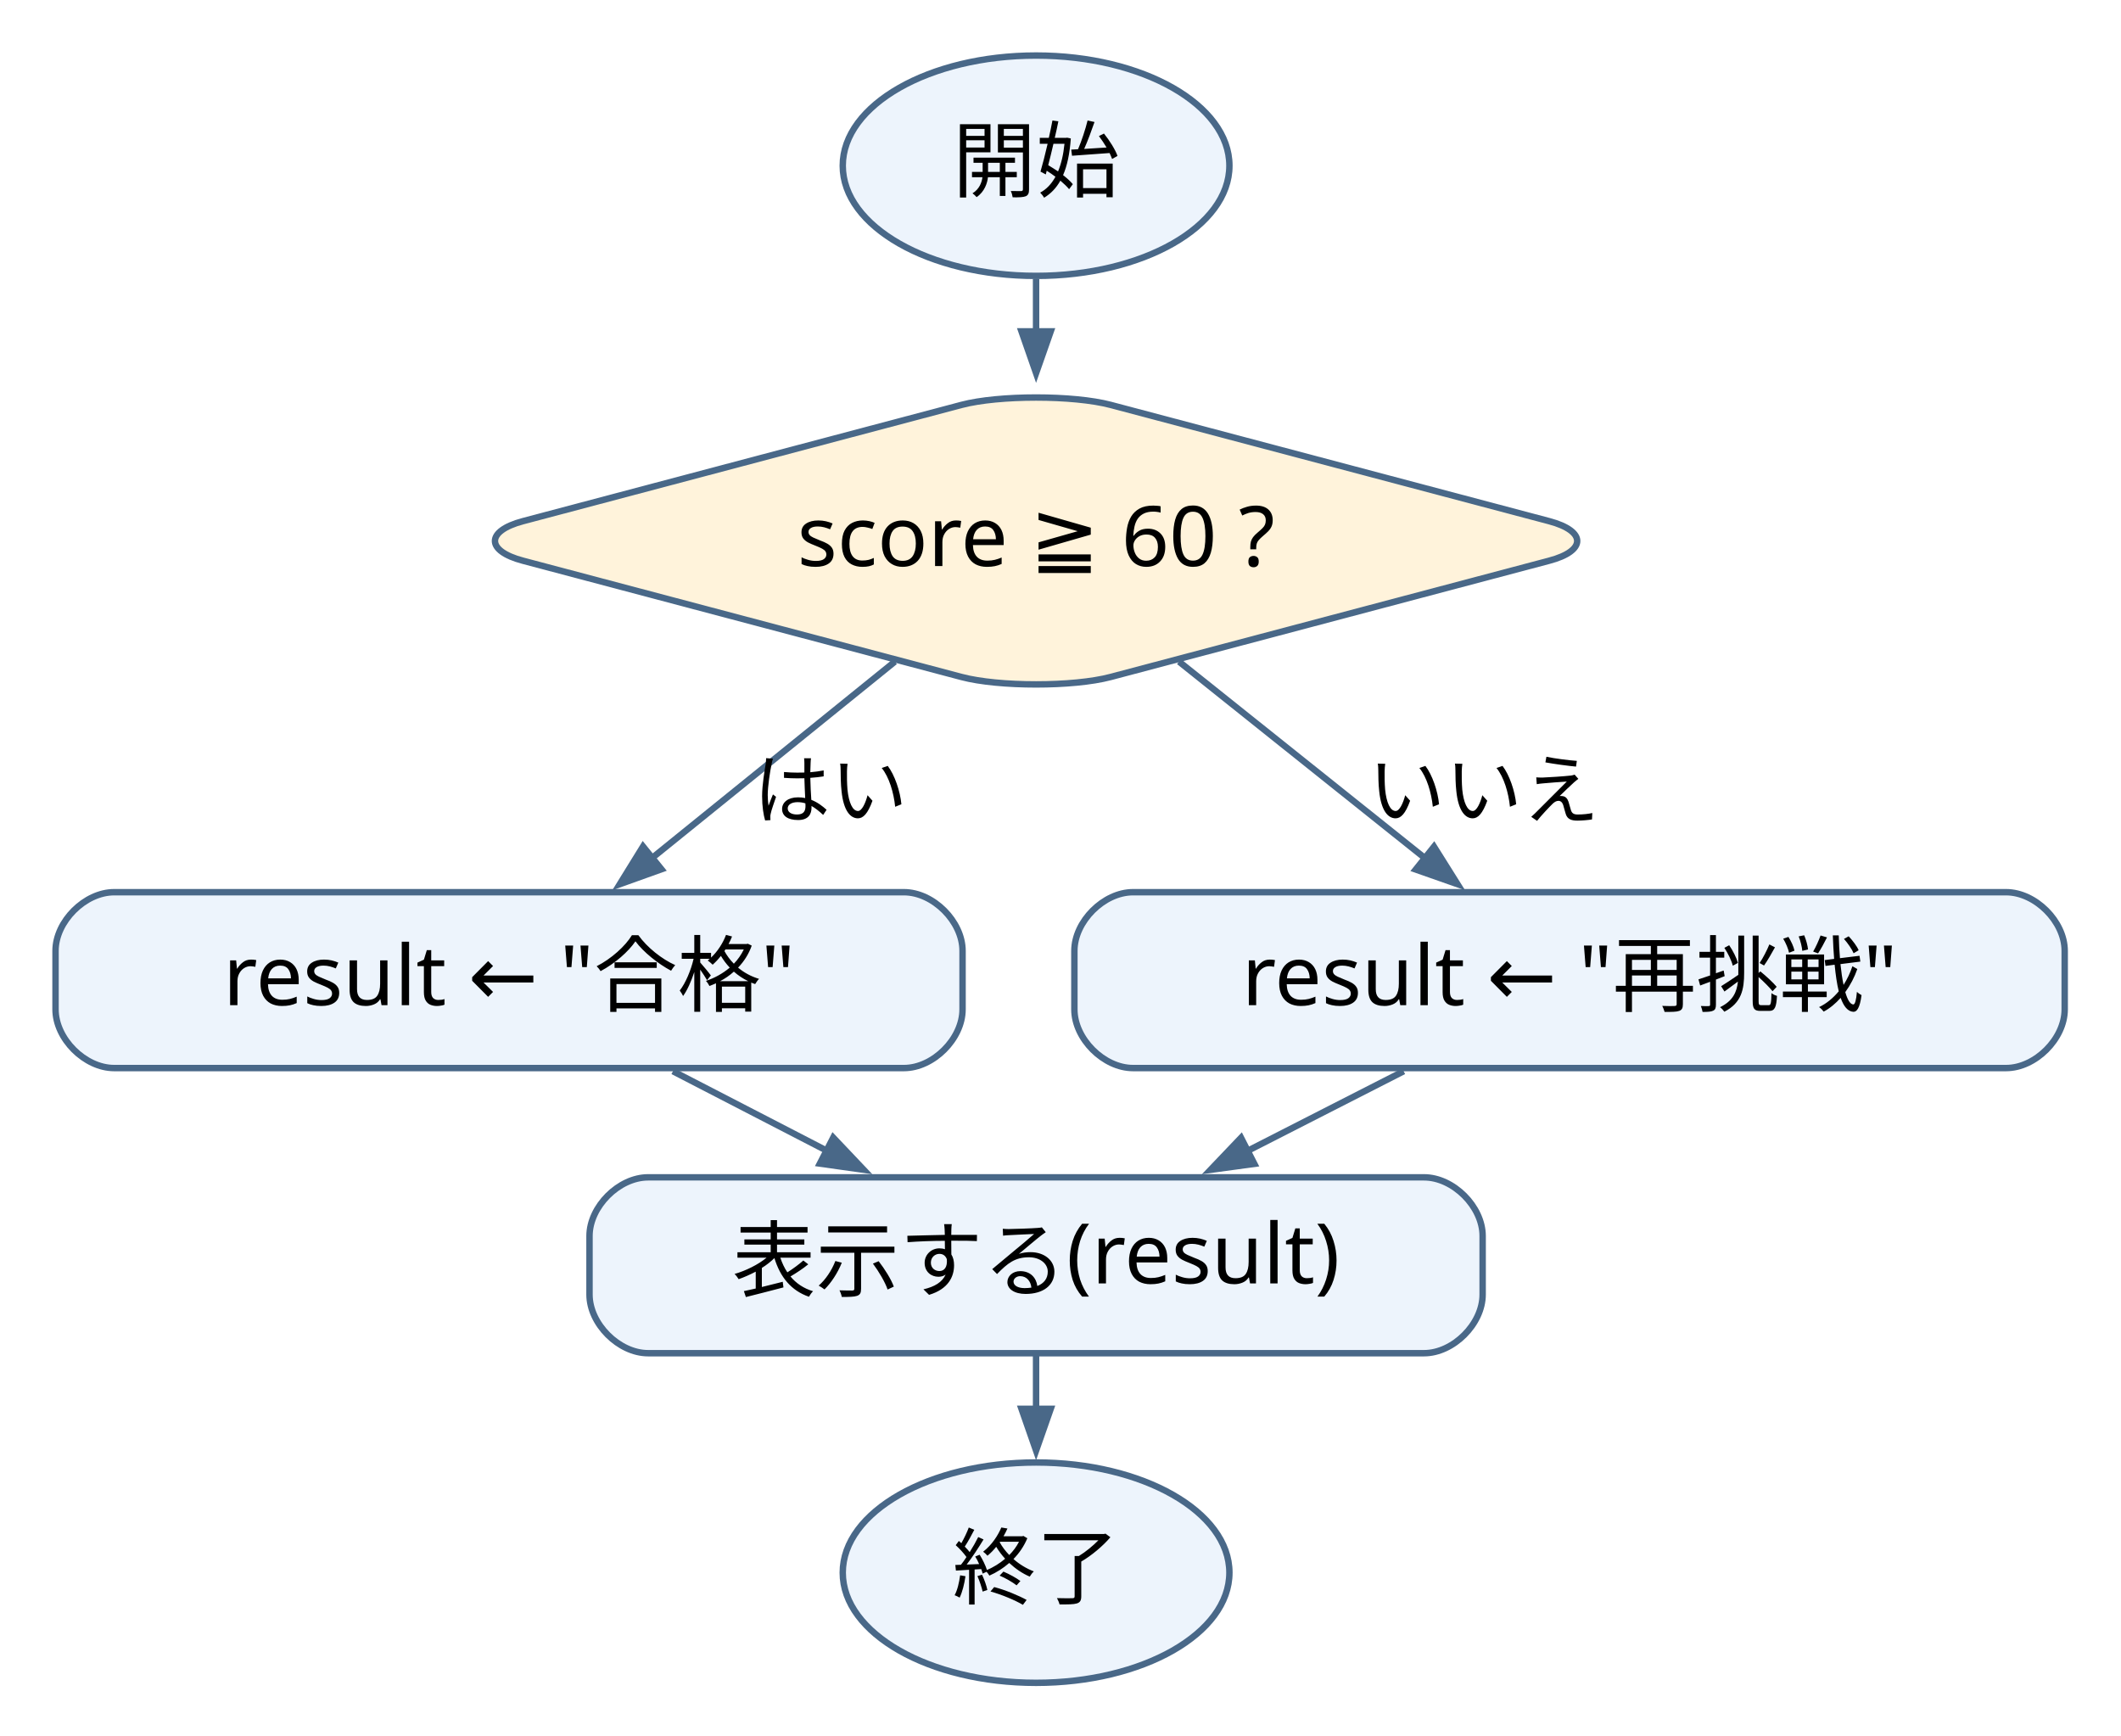
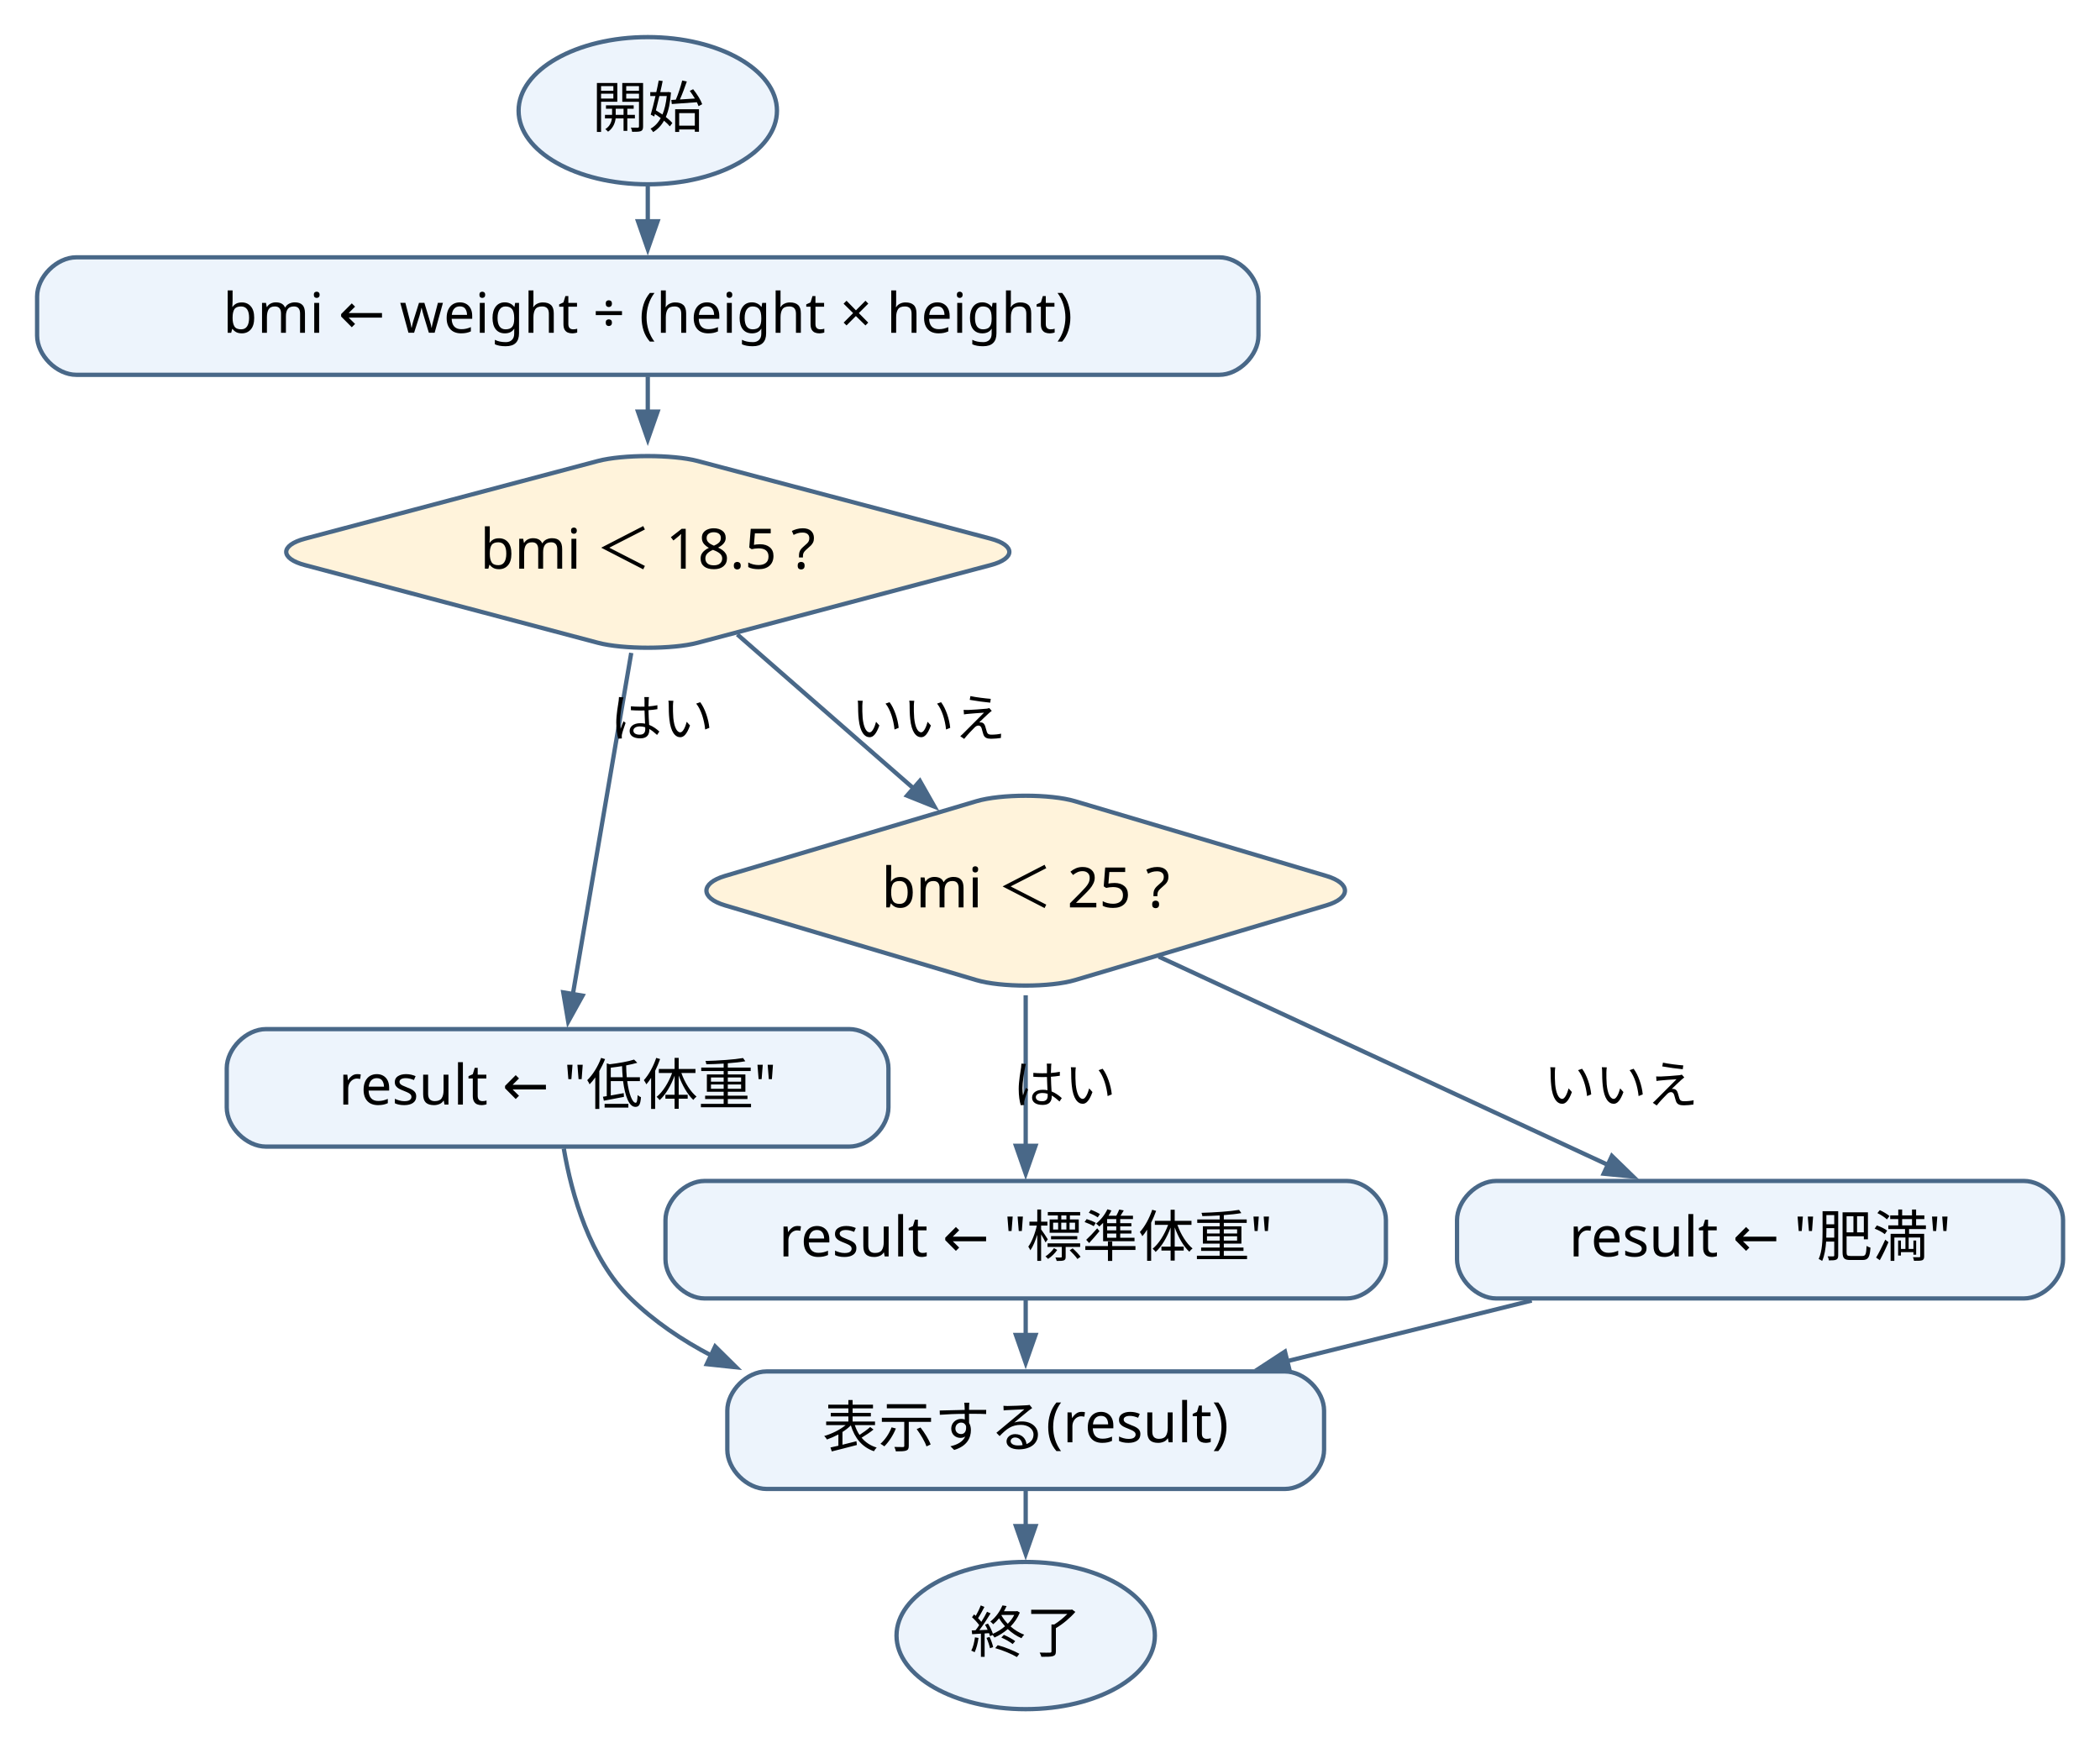
- <svg xmlns="http://www.w3.org/2000/svg" width="330pt" height="270pt" viewBox="0.00 0.00 330.00 270.00">
-   <g id="graph0" class="graph" transform="scale(1 1) rotate(0) translate(8.64 261.8)">
+ <svg xmlns="http://www.w3.org/2000/svg" width="489pt" height="407pt" viewBox="0.00 0.00 489.00 407.00">
+   <g id="graph0" class="graph" transform="scale(1 1) rotate(0) translate(8.64 398)">
    <g id="node1" class="node">
-       <ellipse fill="#edf4fc" stroke="#496888" cx="152.56" cy="-17.14" rx="30.08" ry="17.14" />
-       <text xml:space="preserve" text-anchor="middle" x="152.56" y="-13.24" font-family="Meiryo" font-size="13.00">終了</text>
+       <ellipse fill="#edf4fc" stroke="#496888" cx="230.2" cy="-17.14" rx="30.08" ry="17.14" />
+       <text xml:space="preserve" text-anchor="middle" x="230.2" y="-13.24" font-family="Meiryo" font-size="13.00">終了</text>
    </g>
    <g id="node2" class="node">
-       <path fill="#edf4fc" stroke="#496888" d="M212.92,-78.64C212.92,-78.64 92.2,-78.64 92.2,-78.64 87.64,-78.64 83.08,-74.08 83.08,-69.52 83.08,-69.52 83.08,-60.4 83.08,-60.4 83.08,-55.84 87.64,-51.28 92.2,-51.28 92.2,-51.28 212.92,-51.28 212.92,-51.28 217.48,-51.28 222.04,-55.84 222.04,-60.4 222.04,-60.4 222.04,-69.52 222.04,-69.52 222.04,-74.08 217.48,-78.64 212.92,-78.64" />
-       <text xml:space="preserve" text-anchor="middle" x="152.56" y="-61.06" font-family="Meiryo" font-size="13.00">表示する(result)</text>
+       <path fill="#edf4fc" stroke="#496888" d="M290.56,-78.64C290.56,-78.64 169.84,-78.64 169.84,-78.64 165.28,-78.64 160.72,-74.08 160.72,-69.52 160.72,-69.52 160.72,-60.4 160.72,-60.4 160.72,-55.84 165.28,-51.28 169.84,-51.28 169.84,-51.28 290.56,-51.28 290.56,-51.28 295.12,-51.28 299.68,-55.84 299.68,-60.4 299.68,-60.4 299.68,-69.52 299.68,-69.52 299.68,-74.08 295.12,-78.64 290.56,-78.64" />
+       <text xml:space="preserve" text-anchor="middle" x="230.2" y="-61.06" font-family="Meiryo" font-size="13.00">表示する(result)</text>
    </g>
    <g id="edge1" class="edge">
-       <path fill="none" stroke="#496888" d="M152.56,-50.95C152.56,-48.25 152.56,-45.33 152.56,-42.37" />
-       <polygon fill="#496888" stroke="#496888" points="154.84,-42.63 152.56,-36.13 150.29,-42.63 154.84,-42.63" />
+       <path fill="none" stroke="#496888" d="M230.2,-50.95C230.2,-48.25 230.2,-45.33 230.2,-42.37" />
+       <polygon fill="#496888" stroke="#496888" points="232.48,-42.63 230.2,-36.13 227.93,-42.63 232.48,-42.63" />
    </g>
    <g id="node3" class="node">
-       <path fill="#fff3db" stroke="#496888" d="M140.96,-198.81C140.96,-198.81 72.72,-180.72 72.72,-180.72 66.92,-179.18 66.92,-176.1 72.72,-174.57 72.72,-174.57 140.96,-156.48 140.96,-156.48 146.76,-154.94 158.36,-154.94 164.16,-156.48 164.16,-156.48 232.4,-174.57 232.4,-174.57 238.2,-176.1 238.2,-179.18 232.4,-180.72 232.4,-180.72 164.16,-198.81 164.16,-198.81 158.36,-200.34 146.76,-200.34 140.96,-198.81" />
-       <text xml:space="preserve" text-anchor="middle" x="152.56" y="-173.74" font-family="Meiryo" font-size="13.00">score ≧ 60 ?</text>
+       <path fill="#fff3db" stroke="#496888" d="M130.6,-290.65C130.6,-290.65 62.36,-272.56 62.36,-272.56 56.56,-271.02 56.56,-267.94 62.36,-266.41 62.36,-266.41 130.6,-248.32 130.6,-248.32 136.4,-246.78 148,-246.78 153.8,-248.32 153.8,-248.32 222.04,-266.41 222.04,-266.41 227.84,-267.94 227.84,-271.02 222.04,-272.56 222.04,-272.56 153.8,-290.65 153.8,-290.65 148,-292.18 136.4,-292.18 130.6,-290.65" />
+       <text xml:space="preserve" text-anchor="middle" x="142.2" y="-265.58" font-family="Meiryo" font-size="13.00">bmi ＜ 18.5 ?</text>
    </g>
    <g id="node4" class="node">
-       <path fill="#edf4fc" stroke="#496888" d="M132,-123C132,-123 9.12,-123 9.12,-123 4.56,-123 0,-118.44 0,-113.88 0,-113.88 0,-104.76 0,-104.76 0,-100.2 4.56,-95.64 9.12,-95.64 9.12,-95.64 132,-95.64 132,-95.64 136.56,-95.64 141.12,-100.2 141.12,-104.76 141.12,-104.76 141.12,-113.88 141.12,-113.88 141.12,-118.44 136.56,-123 132,-123" />
-       <text xml:space="preserve" text-anchor="middle" x="70.56" y="-105.42" font-family="Meiryo" font-size="13.00">result ← "合格"</text>
+       <path fill="#edf4fc" stroke="#496888" d="M189.12,-158.36C189.12,-158.36 53.28,-158.36 53.28,-158.36 48.72,-158.36 44.16,-153.8 44.16,-149.24 44.16,-149.24 44.16,-140.12 44.16,-140.12 44.16,-135.56 48.72,-131 53.28,-131 53.28,-131 189.12,-131 189.12,-131 193.68,-131 198.24,-135.56 198.24,-140.12 198.24,-140.12 198.24,-149.24 198.24,-149.24 198.24,-153.8 193.68,-158.36 189.12,-158.36" />
+       <text xml:space="preserve" text-anchor="middle" x="121.2" y="-140.78" font-family="Meiryo" font-size="13.00">result ← "低体重"</text>
    </g>
    <g id="edge3" class="edge">
-       <path fill="none" stroke="#496888" d="M130.59,-158.87C118.9,-149.41 104.56,-137.82 92.83,-128.33" />
-       <polygon fill="#496888" stroke="#496888" points="94.27,-126.57 87.79,-124.25 91.41,-130.11 94.27,-126.57" />
-       <text xml:space="preserve" text-anchor="middle" x="120.56" y="-134.6" font-family="Meiryo" font-size="12.00">はい</text>
+       <path fill="none" stroke="#496888" d="M138.35,-245.96C134.46,-223.24 128.52,-188.46 124.74,-166.41" />
+       <polygon fill="#496888" stroke="#496888" points="127.01,-166.15 123.67,-160.12 122.52,-166.91 127.01,-166.15" />
+       <text xml:space="preserve" text-anchor="middle" x="145.49" y="-226.44" font-family="Meiryo" font-size="12.00">はい</text>
    </g>
    <g id="node5" class="node">
-       <path fill="#edf4fc" stroke="#496888" d="M303.48,-123C303.48,-123 167.64,-123 167.64,-123 163.08,-123 158.52,-118.44 158.52,-113.88 158.52,-113.88 158.52,-104.76 158.52,-104.76 158.52,-100.2 163.08,-95.64 167.64,-95.64 167.64,-95.64 303.48,-95.64 303.48,-95.64 308.04,-95.64 312.6,-100.2 312.6,-104.76 312.6,-104.76 312.6,-113.88 312.6,-113.88 312.6,-118.44 308.04,-123 303.48,-123" />
-       <text xml:space="preserve" text-anchor="middle" x="235.56" y="-105.42" font-family="Meiryo" font-size="13.00">result ← "再挑戦"</text>
+       <path fill="#fff3db" stroke="#496888" d="M218.7,-211.42C218.7,-211.42 160.17,-194.02 160.17,-194.02 154.42,-192.31 154.42,-188.89 160.17,-187.18 160.17,-187.18 218.7,-169.78 218.7,-169.78 224.45,-168.07 235.95,-168.07 241.7,-169.78 241.7,-169.78 300.23,-187.18 300.23,-187.18 305.98,-188.89 305.98,-192.31 300.23,-194.02 300.23,-194.02 241.7,-211.42 241.7,-211.42 235.95,-213.13 224.45,-213.13 218.7,-211.42" />
+       <text xml:space="preserve" text-anchor="middle" x="230.2" y="-186.7" font-family="Meiryo" font-size="13.00">bmi ＜ 25 ?</text>
+     </g>
+     <g id="edge8" class="edge">
+       <path fill="none" stroke="#496888" d="M163.05,-250.26C175.4,-239.48 191.13,-225.73 204.27,-214.25" />
+       <polygon fill="#496888" stroke="#496888" points="205.56,-216.15 208.96,-210.16 202.57,-212.72 205.56,-216.15" />
+       <text xml:space="preserve" text-anchor="middle" x="207.58" y="-226.44" font-family="Meiryo" font-size="12.00">いいえ</text>
+     </g>
+     <g id="edge2" class="edge">
+       <path fill="none" stroke="#496888" d="M122.64,-130.55C124.48,-119.79 128.69,-104.89 138.2,-95.64 143.7,-90.29 150.18,-85.9 157.1,-82.3" />
+       <polygon fill="#496888" stroke="#496888" points="157.89,-84.45 162.79,-79.61 155.94,-80.34 157.89,-84.45" />
+     </g>
+     <g id="node6" class="node">
+       <path fill="#edf4fc" stroke="#496888" d="M304.96,-123C304.96,-123 155.44,-123 155.44,-123 150.88,-123 146.32,-118.44 146.32,-113.88 146.32,-113.88 146.32,-104.76 146.32,-104.76 146.32,-100.2 150.88,-95.64 155.44,-95.64 155.44,-95.64 304.96,-95.64 304.96,-95.64 309.52,-95.64 314.08,-100.2 314.08,-104.76 314.08,-104.76 314.08,-113.88 314.08,-113.88 314.08,-118.44 309.52,-123 304.96,-123" />
+       <text xml:space="preserve" text-anchor="middle" x="230.2" y="-105.42" font-family="Meiryo" font-size="13.00">result ← "標準体重"</text>
    </g>
    <g id="edge5" class="edge">
-       <path fill="none" stroke="#496888" d="M174.8,-158.87C186.74,-149.33 201.42,-137.6 213.35,-128.07" />
-       <polygon fill="#496888" stroke="#496888" points="214.47,-130.08 218.13,-124.25 211.63,-126.53 214.47,-130.08" />
-       <text xml:space="preserve" text-anchor="middle" x="222.21" y="-134.6" font-family="Meiryo" font-size="12.00">いいえ</text>
+       <path fill="none" stroke="#496888" d="M230.2,-166.24C230.2,-155.03 230.2,-141.72 230.2,-130.9" />
+       <polygon fill="#496888" stroke="#496888" points="232.48,-131.19 230.2,-124.69 227.93,-131.19 232.48,-131.19" />
+       <text xml:space="preserve" text-anchor="middle" x="239.2" y="-141.08" font-family="Meiryo" font-size="12.00">はい</text>
    </g>
-     <g id="edge2" class="edge">
-       <path fill="none" stroke="#496888" d="M96.06,-95.15C103.77,-91.17 112.34,-86.74 120.43,-82.56" />
-       <polygon fill="#496888" stroke="#496888" points="121,-84.82 125.74,-79.82 118.92,-80.78 121,-84.82" />
+     <g id="node7" class="node">
+       <path fill="#edf4fc" stroke="#496888" d="M462.64,-123C462.64,-123 339.76,-123 339.76,-123 335.2,-123 330.64,-118.44 330.64,-113.88 330.64,-113.88 330.64,-104.76 330.64,-104.76 330.64,-100.2 335.2,-95.64 339.76,-95.64 339.76,-95.64 462.64,-95.64 462.64,-95.64 467.2,-95.64 471.76,-100.2 471.76,-104.76 471.76,-104.76 471.76,-113.88 471.76,-113.88 471.76,-118.44 467.2,-123 462.64,-123" />
+       <text xml:space="preserve" text-anchor="middle" x="401.2" y="-105.42" font-family="Meiryo" font-size="13.00">result ← "肥満"</text>
+     </g>
+     <g id="edge7" class="edge">
+       <path fill="none" stroke="#496888" d="M261.17,-175.24C290.66,-161.57 335.01,-141.01 365.87,-126.7" />
+       <polygon fill="#496888" stroke="#496888" points="366.7,-128.82 371.64,-124.02 364.79,-124.69 366.7,-128.82" />
+       <text xml:space="preserve" text-anchor="middle" x="368.84" y="-141.08" font-family="Meiryo" font-size="12.00">いいえ</text>
    </g>
    <g id="edge4" class="edge">
-       <path fill="none" stroke="#496888" d="M209.75,-95.15C201.95,-91.17 193.27,-86.74 185.08,-82.56" />
-       <polygon fill="#496888" stroke="#496888" points="186.52,-80.74 179.7,-79.81 184.45,-84.79 186.52,-80.74" />
-     </g>
-     <g id="node6" class="node">
-       <ellipse fill="#edf4fc" stroke="#496888" cx="152.56" cy="-236.02" rx="30.08" ry="17.14" />
-       <text xml:space="preserve" text-anchor="middle" x="152.56" y="-232.12" font-family="Meiryo" font-size="13.00">開始</text>
+       <path fill="none" stroke="#496888" d="M230.2,-95.38C230.2,-92.72 230.2,-89.86 230.2,-86.99" />
+       <polygon fill="#496888" stroke="#496888" points="232.48,-87.13 230.2,-80.63 227.93,-87.13 232.48,-87.13" />
    </g>
    <g id="edge6" class="edge">
-       <path fill="none" stroke="#496888" d="M152.56,-218.41C152.56,-215.8 152.56,-213.02 152.56,-210.2" />
-       <polygon fill="#496888" stroke="#496888" points="154.84,-210.25 152.56,-203.75 150.29,-210.25 154.84,-210.25" />
+       <path fill="none" stroke="#496888" d="M348.03,-95.15C329.86,-90.65 309.39,-85.58 290.68,-80.94" />
+       <polygon fill="#496888" stroke="#496888" points="291.66,-78.84 284.8,-79.49 290.57,-83.26 291.66,-78.84" />
+     </g>
+     <g id="node8" class="node">
+       <path fill="#edf4fc" stroke="#496888" d="M275.28,-338.08C275.28,-338.08 9.12,-338.08 9.12,-338.08 4.56,-338.08 0,-333.52 0,-328.96 0,-328.96 0,-319.84 0,-319.84 0,-315.28 4.56,-310.72 9.12,-310.72 9.12,-310.72 275.28,-310.72 275.28,-310.72 279.84,-310.72 284.4,-315.28 284.4,-319.84 284.4,-319.84 284.4,-328.96 284.4,-328.96 284.4,-333.52 279.84,-338.08 275.28,-338.08" />
+       <text xml:space="preserve" text-anchor="middle" x="142.2" y="-320.5" font-family="Meiryo" font-size="13.00">bmi ← weight ÷ (height × height)</text>
+     </g>
+     <g id="edge9" class="edge">
+       <path fill="none" stroke="#496888" d="M142.2,-310.32C142.2,-307.72 142.2,-304.88 142.2,-301.96" />
+       <polygon fill="#496888" stroke="#496888" points="144.48,-302.15 142.2,-295.65 139.93,-302.15 144.48,-302.15" />
+     </g>
+     <g id="node9" class="node">
+       <ellipse fill="#edf4fc" stroke="#496888" cx="142.2" cy="-372.22" rx="30.08" ry="17.14" />
+       <text xml:space="preserve" text-anchor="middle" x="142.2" y="-368.32" font-family="Meiryo" font-size="13.00">開始</text>
+     </g>
+     <g id="edge10" class="edge">
+       <path fill="none" stroke="#496888" d="M142.2,-354.68C142.2,-352.01 142.2,-349.22 142.2,-346.47" />
+       <polygon fill="#496888" stroke="#496888" points="144.48,-346.48 142.2,-339.98 139.93,-346.48 144.48,-346.48" />
    </g>
  </g>
</svg>
